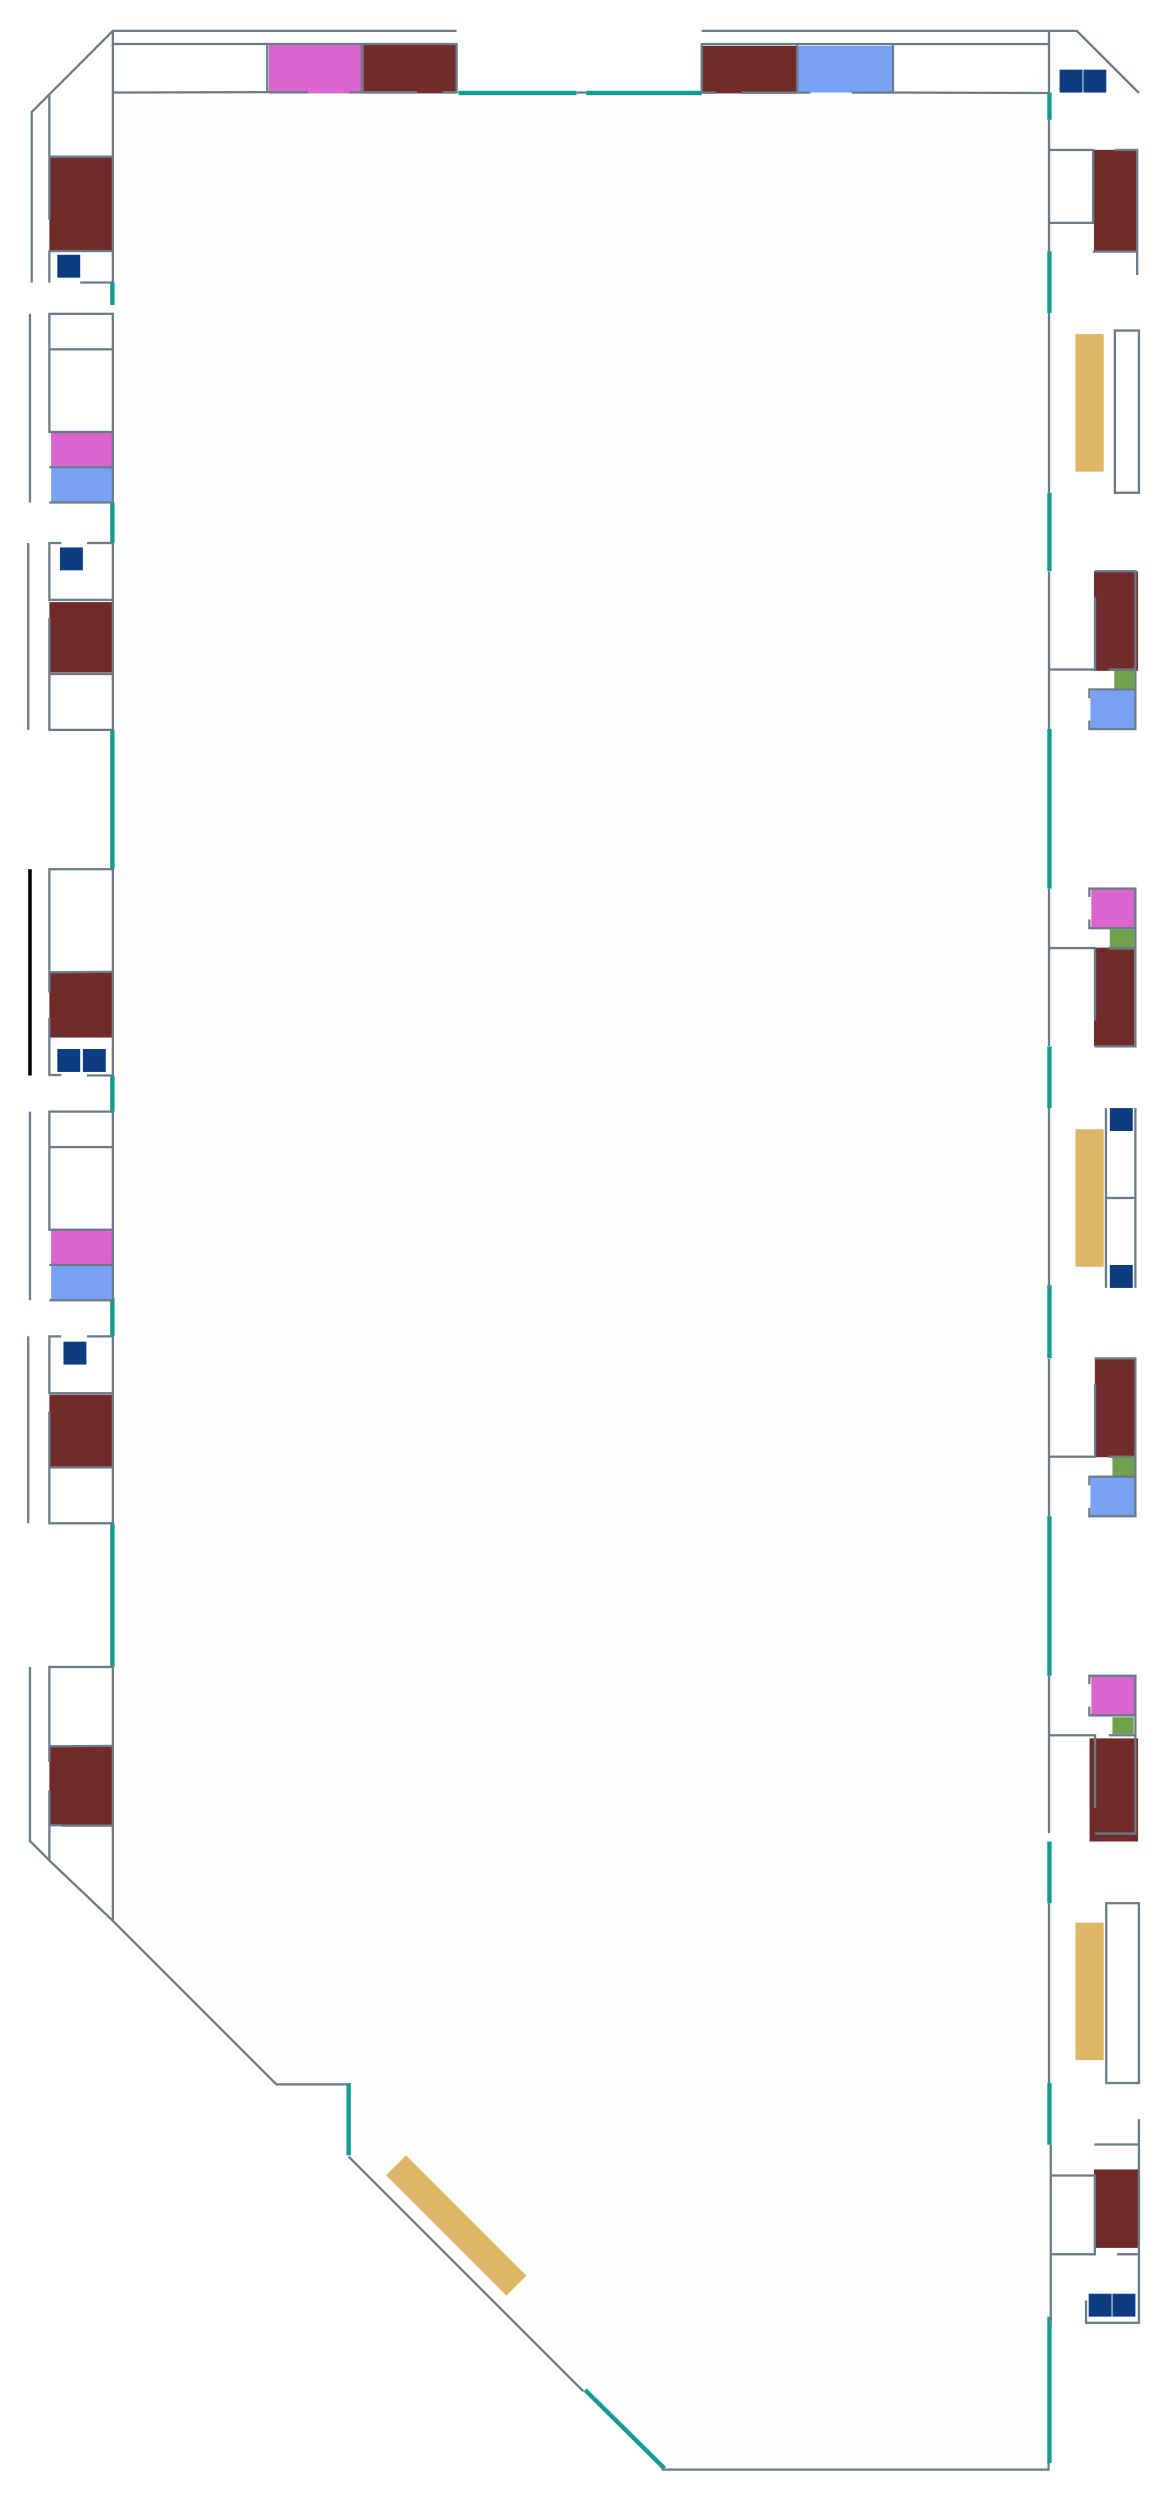
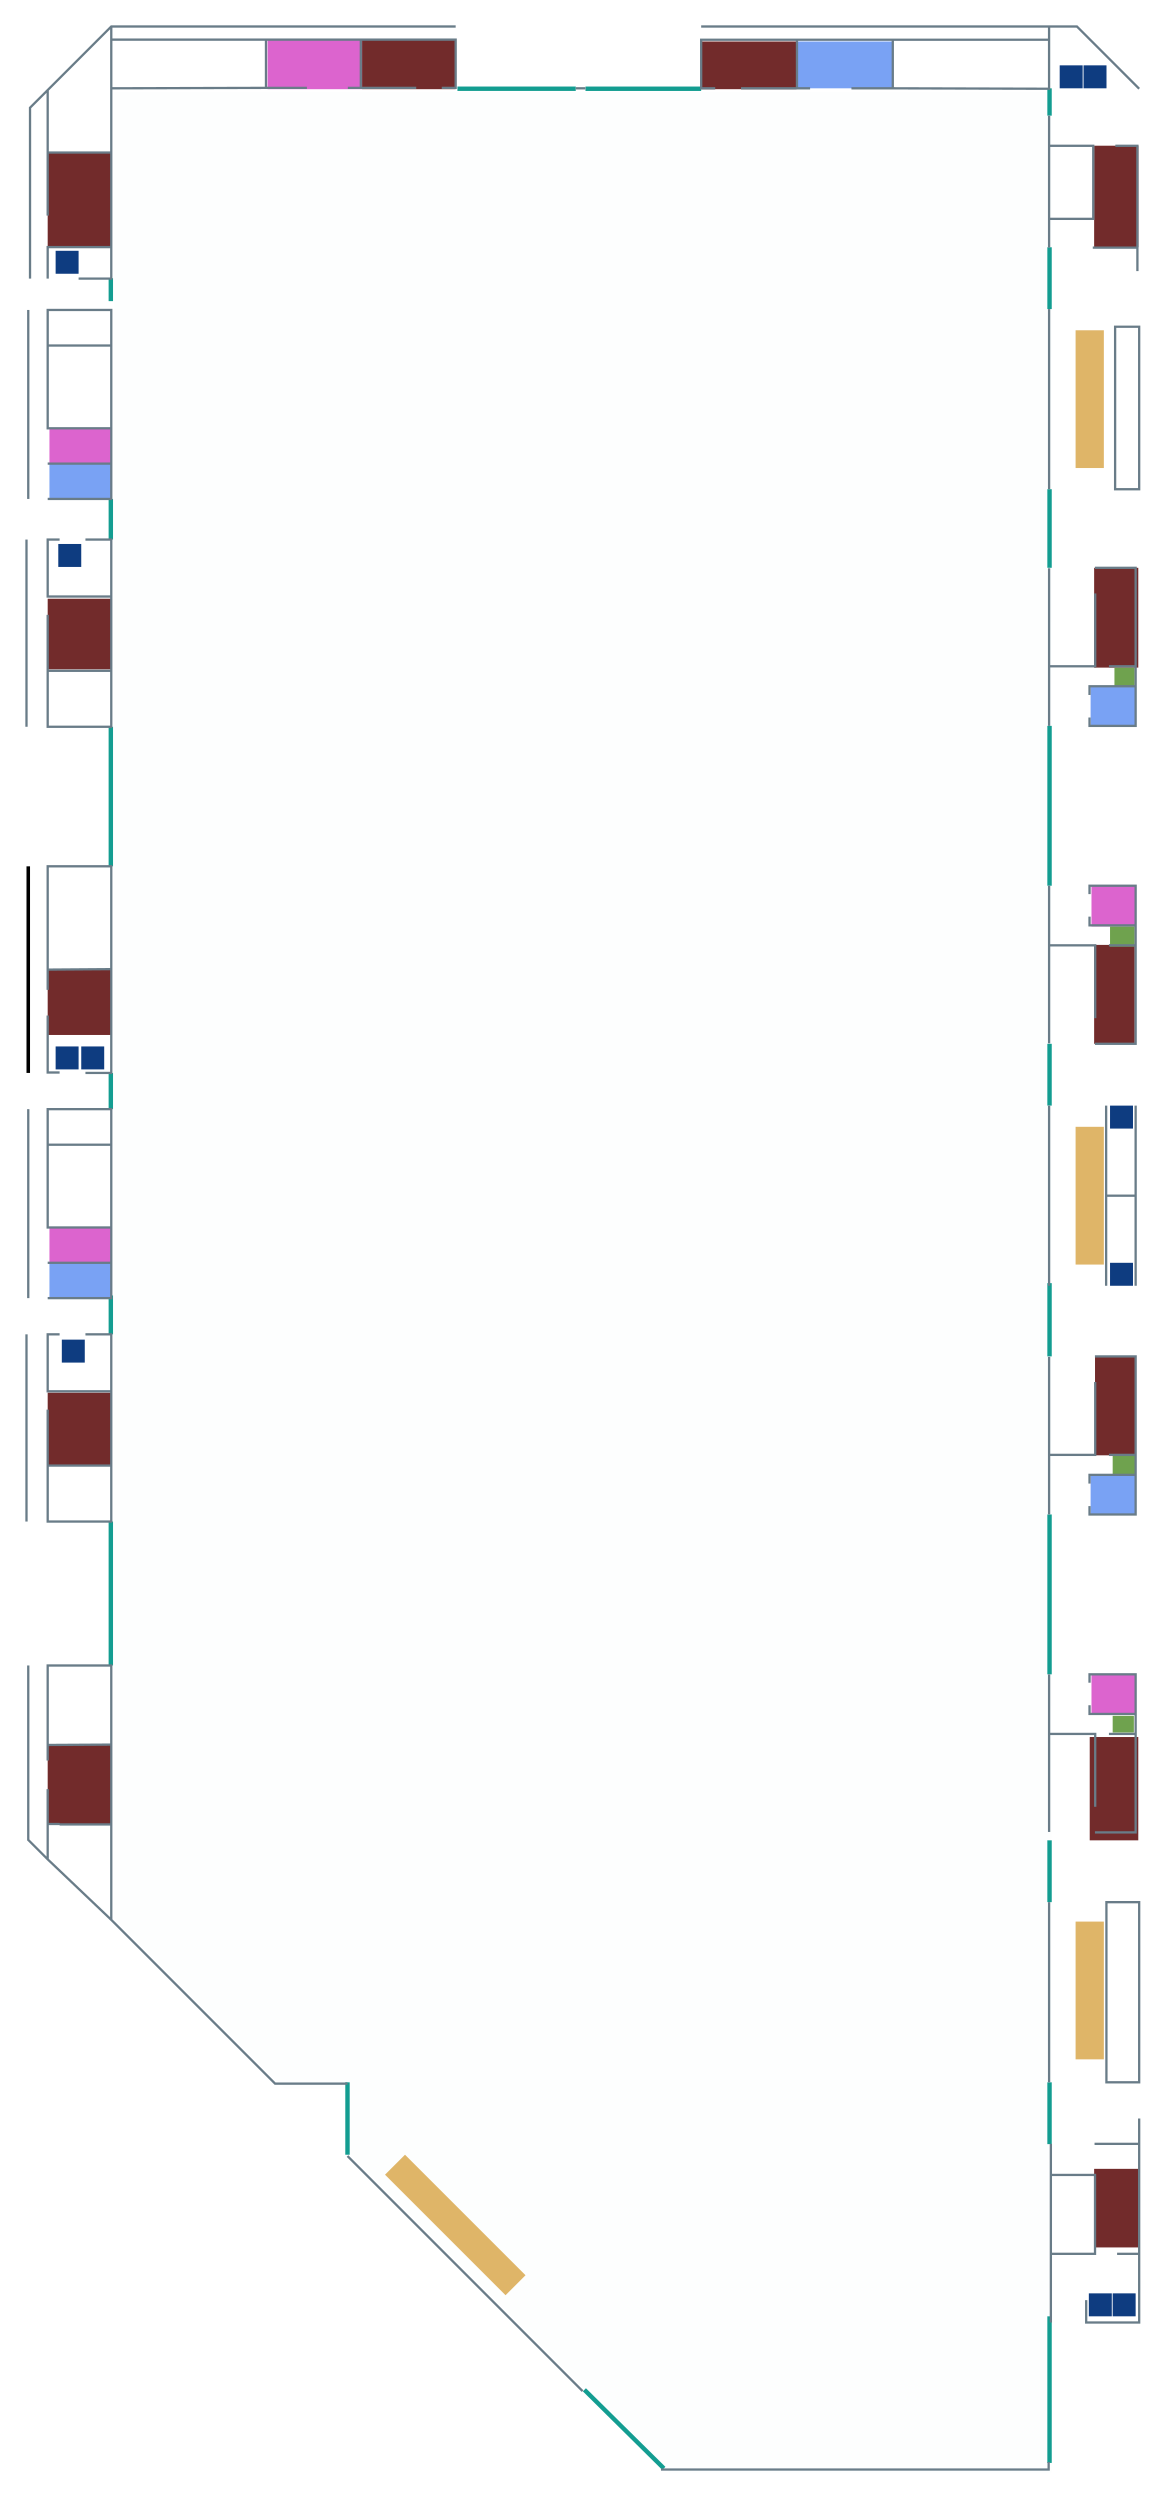
- <svg xmlns="http://www.w3.org/2000/svg" viewBox="2714 183 1322 2836" width="1322" height="2836">
+ <svg xmlns="http://www.w3.org/2000/svg" viewBox="2716 188 1320 2831" width="1320" height="2831">
  <style>path[id^="FLOOR"]{fill:#f8fafb}path[id^="WALL"],g[id^="WALL"] path{fill:none;stroke:#697c88;stroke-width:2.6}line[id*="DOOR"]{stroke:#139d91}</style>
  <g transform="matrix(1 0 0 1 0 0)">
    <g id="2.2">
      <path id="FLOOR__F3__H2.2" d="M3906.5 2989L3906.9 292L2845 292L2845 2360L3038 2553L3112 2553L3112 2627L3346 2861L3410 2925L3474 2989L3906.5 2989Z" fill="#CA0808" fill-opacity="0.2" />
      <g id="DOOR__F3__H2.2">
        <line id="DOORS__F3__H2.2__01" y1="-2.5" x2="166" y2="-2.5" transform="matrix(-4.37114e-08 1 1 4.37114e-08 3907 2811)" stroke="#00D0EB" stroke-width="5" />
        <line id="DOORS__F3__H2.2__02" y1="-2.5" x2="70" y2="-2.5" transform="matrix(-4.37114e-08 1 1 4.37114e-08 3907 2546)" stroke="#00D0EB" stroke-width="5" />
        <line id="DOORS__F3__H2.2__03" y1="-2.5" x2="70" y2="-2.5" transform="matrix(-4.37114e-08 1 1 4.37114e-08 3907 2272)" stroke="#00D0EB" stroke-width="5" />
        <line id="DOORS__F3__H2.2__04" y1="-2.5" x2="181" y2="-2.5" transform="matrix(-4.37114e-08 1 1 4.37114e-08 3907 1903)" stroke="#00D0EB" stroke-width="5" />
        <line id="DOORS__F3__H2.2__05" y1="-2.5" x2="83" y2="-2.5" transform="matrix(-4.37114e-08 1 1 4.37114e-08 3907 1641)" stroke="#00D0EB" stroke-width="5" />
        <line id="DOORS__F3__H2.2__06" y1="-2.5" x2="70" y2="-2.5" transform="matrix(-4.37114e-08 1 1 4.37114e-08 3907 1370)" stroke="#00D0EB" stroke-width="5" />
        <line id="DOORS__F3__H2.2__07" y1="-2.5" x2="181" y2="-2.5" transform="matrix(-4.37114e-08 1 1 4.37114e-08 3907 1010)" stroke="#00D0EB" stroke-width="5" />
        <line id="DOORS__F3__H2.2__08" y1="-2.5" x2="89" y2="-2.5" transform="matrix(-4.37114e-08 1 1 4.37114e-08 3907 742)" stroke="#00D0EB" stroke-width="5" />
        <line id="DOORS__F3__H2.2__09" y1="-2.5" x2="70" y2="-2.5" transform="matrix(-4.37114e-08 1 1 4.37114e-08 3907 468)" stroke="#00D0EB" stroke-width="5" />
        <line id="DOORS__F3__H2.2__10" y1="-2.5" x2="31" y2="-2.5" transform="matrix(-4.37114e-08 1 1 4.37114e-08 3907 288)" stroke="#00D0EB" stroke-width="5" />
        <line id="DOORS__F3__H2.2__11" y1="-2.5" x2="131" y2="-2.5" transform="matrix(-1 0 0 1 3510 291)" stroke="#00D0EB" stroke-width="5" />
        <line id="DOORS__F3__H2.2__12" y1="-2.5" x2="134" y2="-2.5" transform="matrix(-1 -8.74228e-08 -8.74228e-08 1 3368 291)" stroke="#00D0EB" stroke-width="5" />
        <line id="DOORS__F3__H2.2__13" y1="-2.5" x2="26" y2="-2.5" transform="matrix(4.37114e-08 -1 -1 -4.37114e-08 2839 529)" stroke="#00D0EB" stroke-width="5" />
        <line id="DOORS__F3__H2.2__14" y1="-2.5" x2="46" y2="-2.5" transform="matrix(4.37114e-08 -1 -1 -4.37114e-08 2839 799)" stroke="#00D0EB" stroke-width="5" />
        <line id="DOORS__F3__H2.2__15" y1="-2.5" x2="158" y2="-2.5" transform="matrix(4.37114e-08 -1 -1 -4.37114e-08 2839 1169)" stroke="#00D0EB" stroke-width="5" />
        <line id="DOORS__F3__H2.2__16" y1="-2.5" x2="41" y2="-2.5" transform="matrix(4.37114e-08 -1 -1 -4.37114e-08 2839 1444)" stroke="#00D0EB" stroke-width="5" />
        <line id="DOORS__F3__H2.2__17" y1="-2.5" x2="44" y2="-2.5" transform="matrix(4.37114e-08 -1 -1 -4.37114e-08 2839 1699)" stroke="#00D0EB" stroke-width="5" />
        <line id="DOORS__F3__H2.2__18" y1="-2.5" x2="163" y2="-2.5" transform="matrix(4.37114e-08 -1 -1 -4.37114e-08 2839 2074)" stroke="#00D0EB" stroke-width="5" />
        <line id="DOORS__F3__H2.2__19" y1="-2.5" x2="82" y2="-2.5" transform="matrix(4.37114e-08 -1 -1 -4.37114e-08 3107 2628)" stroke="#00D0EB" stroke-width="5" />
        <line id="DOORS__F3__H2.2__20" y1="-2.5" x2="126.574" y2="-2.5" transform="matrix(-0.711046 -0.703146 -0.703146 0.711046 3466 2985)" stroke="#00D0EB" stroke-width="5" />
      </g>
      <g id="STAIRS__F3__H2.2">
        <rect id="STAIRS__F3__H2.2_13" width="107" height="72" transform="matrix(-4.37114e-08 1 1 4.37114e-08 2770 361)" fill="#722B2B" />
        <rect id="STAIRS__F3__H2.2_12" width="56" height="106" transform="matrix(-4.37114e-08 1 1 4.37114e-08 3126 233)" fill="#722B2B" />
        <rect id="STAIRS__F3__H2.2_11" width="54" height="108" transform="matrix(-4.37114e-08 1 1 4.37114e-08 3510 235)" fill="#722B2B" />
        <rect id="STAIRS__F3__H2.2_10" width="115" height="50" transform="matrix(-4.37114e-08 1 1 4.37114e-08 3955 353)" fill="#722B2B" />
        <rect id="STAIRS__F3__H2.2_09" width="113" height="50" transform="matrix(-4.37114e-08 1 1 4.37114e-08 3955 831)" fill="#722B2B" />
        <rect id="STAIRS__F3__H2.2_08" width="112" height="46" transform="matrix(-4.37114e-08 1 1 4.37114e-08 3955 1258)" fill="#722B2B" />
        <rect id="STAIRS__F3__H2.2_07" width="112" height="46" transform="matrix(-4.37114e-08 1 1 4.37114e-08 3956 1724)" fill="#722B2B" />
        <rect id="STAIRS__F3__H2.2_06" width="117" height="55" transform="matrix(-4.37114e-08 1 1 4.37114e-08 3950 2155)" fill="#722B2B" />
        <rect id="STAIRS__F3__H2.2_05" width="80" height="72" transform="matrix(-4.37114e-08 1 1 4.37114e-08 2770 866)" fill="#722B2B" />
        <rect id="STAIRS__F3__H2.2_04" width="74" height="72" transform="matrix(-4.37114e-08 1 1 4.37114e-08 2770 1286)" fill="#722B2B" />
        <rect id="STAIRS__F3__H2.2_03" width="83" height="72" transform="matrix(-4.37114e-08 1 1 4.37114e-08 2770 1765)" fill="#722B2B" />
        <rect id="STAIRS__F3__H2.2_02" width="90" height="72" transform="matrix(-4.37114e-08 1 1 4.37114e-08 2770 2164)" fill="#722B2B" />
        <rect id="STAIRS__F3__H2.2_01" width="89" height="50" transform="matrix(-4.37114e-08 1 1 4.37114e-08 3955 2644)" fill="#722B2B" />
      </g>
      <g id="WC_FEMALE__F3__H2.2">
        <rect id="WC_FEMALE__F3__H2.2_06" width="40" height="70" transform="matrix(-4.37114e-08 1 1 4.37114e-08 2772 1578)" fill="#DC64CE" />
        <rect id="WC_FEMALE__F3__H2.2_06_2" width="40" height="70" transform="matrix(-4.37114e-08 1 1 4.37114e-08 2772 673)" fill="#DC64CE" />
        <rect id="WC_FEMALE__F3__H2.2_04" width="56" height="107" transform="matrix(-4.37114e-08 1 1 4.37114e-08 3019 233)" fill="#DC64CE" />
        <rect id="WC_FEMALE__F3__H2.2_03" width="46" height="50" transform="matrix(-4.37114e-08 1 1 4.37114e-08 3952 1191)" fill="#DC64CE" />
        <rect id="WC_FEMALE__F3__H2.2_03_2" width="46" height="50" transform="matrix(-4.37114e-08 1 1 4.37114e-08 3952 2084)" fill="#DC64CE" />
      </g>
      <g id="WC_MALE__F3__H2.2">
        <rect id="WC_MALE__F3__H2.2_01" width="45" height="51" transform="matrix(-4.37114e-08 1 1 4.37114e-08 3951 1858)" fill="#79A2F4" />
        <rect id="WC_MALE__F3__H2.2_01_2" width="45" height="51" transform="matrix(-4.37114e-08 1 1 4.37114e-08 3951 966)" fill="#79A2F4" />
        <rect id="WC_MALE__F3__H2.2_01_3" width="40" height="70" transform="matrix(-4.37114e-08 1 1 4.37114e-08 2772 713)" fill="#79A2F4" />
        <rect id="WC_MALE__F3__H2.2_01_4" width="53" height="109" transform="matrix(-4.37114e-08 1 1 4.37114e-08 3618 235)" fill="#79A2F4" />
        <rect id="WC_MALE__F3__H2.2_01_5" width="40" height="70" transform="matrix(-4.37114e-08 1 1 4.37114e-08 2772 1618)" fill="#79A2F4" />
      </g>
      <g id="WC_ACCESSIBLE__F3__H2.2">
        <rect id="WC_ACCESSIBLE__F3__H2.2_04" width="24" height="19" transform="matrix(-1 -8.74228e-08 -8.74228e-08 1 4000 2131)" fill="#6FA24E" />
        <rect id="WC_ACCESSIBLE__F3__H2.2_03" width="26" height="23" transform="matrix(-1 -8.74228e-08 -8.74228e-08 1 4002 1836)" fill="#6FA24E" />
        <rect id="WC_ACCESSIBLE__F3__H2.2_02" width="28" height="23" transform="matrix(-1 -8.74228e-08 -8.74228e-08 1 4001 1237)" fill="#6FA24E" />
        <rect id="WC_ACCESSIBLE__F3__H2.2_01" width="22" height="23" transform="matrix(-4.37114e-08 1 1 4.37114e-08 3978 944)" fill="#6FA24E" />
      </g>
      <g id="ESCALATORS__F3__H2.2_">
        <rect id="ESCALATORS__F3__H2.2_04" width="156" height="32" transform="matrix(-4.37114e-08 1 1 4.37114e-08 3934 2364)" fill="#DFB568" />
        <rect id="ESCALATORS__F3__H2.2_03" width="156" height="32" transform="matrix(-4.37114e-08 1 1 4.37114e-08 3934 1464)" fill="#DFB568" />
        <rect id="ESCALATORS__F3__H2.2_02" width="156" height="32" transform="matrix(-4.37114e-08 1 1 4.37114e-08 3934 562)" fill="#DFB568" />
        <rect id="ESCALATORS__F3__H2.2_01" width="193" height="32" transform="matrix(0.707107 0.707107 0.707107 -0.707107 3152 2650.63)" fill="#DFB568" />
      </g>
      <g id="ELEVATORS__F3__H2.2">
        <g id="ELEVATORS__F3__H2.2_08">
          <path d="M3949 2785L3949 2811L3975 2811L3975 2785L3949 2785Z" fill="#0E3C80" />
          <path d="M3976 2785L3976 2811L4002 2811L4002 2785L3976 2785Z" fill="#0E3C80" />
        </g>
        <path id="ELEVATORS__F3__H2.2_07" d="M3973 1618L3973 1644L3999 1644L3999 1618L3973 1618Z" fill="#0E3C80" />
        <path id="ELEVATORS__F3__H2.2_06" d="M3973 1440L3973 1466L3999 1466L3999 1440L3973 1440Z" fill="#0E3C80" />
        <g id="ELEVATORS__F3__H2.2_05">
          <path d="M3916 262L3916 288L3942 288L3942 262L3916 262Z" fill="#0E3C80" />
          <path d="M3943 262L3943 288L3969 288L3969 262L3943 262Z" fill="#0E3C80" />
        </g>
        <path id="ELEVATORS__F3__H2.2_04" d="M2779 472L2779 498L2805 498L2805 472L2779 472Z" fill="#0E3C80" />
        <g id="ELEVATORS__F3__H2.2_03">
          <path d="M2779 1373L2779 1399L2805 1399L2805 1373L2779 1373Z" fill="#0E3C80" />
          <path d="M2808 1373L2808 1399L2834 1399L2834 1373L2808 1373Z" fill="#0E3C80" />
        </g>
        <path id="ELEVATORS__F3__H2.2_02" d="M2782 804L2782 830L2808 830L2808 804L2782 804Z" fill="#0E3C80" />
        <path id="ELEVATORS__F3__H2.2_01" d="M2786 1705L2786 1731L2812 1731L2812 1705L2786 1705Z" fill="#0E3C80" />
      </g>
      <g id="WALL__F3__H2.2">
        <path id="WALLS__F3__H2.2__01" d="M2770 1338L2770 1402.5L2783.5 1402.5M2812.75 1403L2842 1403L2842 1285.45M2842 1285.45L2842 1169L2770 1169L2770 1286M2842 1285.45L2770 1286M2770 1286L2770 1308.9" stroke="black" stroke-width="4" />
        <path id="WALLS__F3__H2.2__02" d="M3956.22 860L3956.22 942.5L3904 942.5M3904 831.5L3904 1010M4002 942.5L3971.75 942.5M4002 942.5L4002 831L3955.9 831M4002 942.5L4002 965.127M4002 965.127L4002 1010L3949.78 1010L3949.78 1000.5M4002 965.127L3949.78 965.127L3949.78 975" stroke="black" stroke-width="4" />
        <path id="WALLS__F3__H2.2__03" d="M3956.22 1753L3956.22 1835.5L3904 1835.5M3904 1724.5L3904 1903M4002 1835.5L3971.75 1835.5M4002 1835.5L4002 1724L3955.9 1724M4002 1835.5L4002 1858.13M4002 1858.13L4002 1903L3949.78 1903L3949.78 1893.5M4002 1858.13L3949.78 1858.13L3949.78 1868" stroke="black" stroke-width="4" />
        <path id="WALLS__F3__H2.2__04" d="M3956.22 1341L3956.22 1258.5L3904 1258.5M3904 1369.5L3904 1191M4002 1258.5L3971.75 1258.5M4002 1258.5L4002 1370L3955.9 1370M4002 1258.5L4002 1235.87M4002 1235.87L4002 1191L3949.78 1191L3949.78 1200.5M4002 1235.87L3949.78 1235.87L3949.78 1226" stroke="black" stroke-width="4" />
        <path id="WALLS__F3__H2.2__05" d="M3956.22 2234L3956.22 2151.5L3904 2151.5M3904 2262.5L3904 2084M4002 2151.5L3971.75 2151.5M4002 2151.5L4002 2263L3955.9 2263M4002 2151.5L4002 2128.87M4002 2128.87L4002 2084L3949.78 2084L3949.78 2093.5M4002 2128.87L3949.78 2128.87L3949.78 2119" stroke="black" stroke-width="4" />
        <path id="WALLS__F3__H2.2__06" d="M3904 742L3904 538M3978.76 558C3987.84 558 4006 558 4006 558L4006 742L3978.76 742L3978.76 558Z" stroke="black" stroke-width="4" />
        <path id="WALLS__F3__H2.2__07" d="M3904 1644L3904 1440M4002 1644L4002 1542M4002 1440L4002 1542M4002 1542L3968.59 1542M3968.59 1644L3968.59 1542L3968.59 1440" stroke="black" stroke-width="4" />
        <path id="WALLS__F3__H2.2__08" d="M3904 2546L3904 2342M3968.91 2342C3981.27 2342 4006 2342 4006 2342L4006 2546L3968.91 2546L3968.91 2342Z" stroke="black" stroke-width="4" />
        <path id="WALLS__F3__H2.2__09" d="M3904 353.097L3904 435.832L3904 468.424M3904 435.832L3954 435.832L3954 353.097L3904 353.097M3904 319L3904 353.097M4004 468.425L4004 353.097L3979 353.097M4004 468.425L3953.46 468.425M4004 468.425L4004 495" stroke="black" stroke-width="4" />
        <path id="WALLS__F3__H2.2__10" d="M3906 2740.24L3906 2650.9L3906 2615.7M3906 2650.9L3956 2650.9L3956 2740.24L3906 2740.24M3906 2818L3906 2740.24M4006 2740.24L4006 2615.7M4006 2740.24L3981 2740.24M4006 2740.24L4006 2818L3946 2818L3946 2792.66M4006 2615.7L3955.46 2615.7M4006 2615.7L4006 2587" stroke="black" stroke-width="4" />
        <path id="WALLS__F3__H2.2__11" d="M3727 288L3727 233M3727 288L3680.17 288M3727 288L3903.97 288.5L3903.97 233M3727 233L3618.5 233M3727 233L3903.97 233M3525.91 288L3510 288L3510 233L3618.5 233M3618.5 233L3618.5 288M3633.35 288L3555.11 288M3903.97 233L3903.97 218M3903.97 218L3935.5 218L4006 288.5M3903.97 218L3510 218" stroke="black" stroke-width="4" />
        <path id="WALLS__F3__H2.2__12" d="M3379 288L3368 288" stroke="black" stroke-width="4" />
        <path id="WALLS__F3__H2.2__13" d="M2770 503.5L2770 467.812L2842 467.812M2770 360.75L2842 360.75M2770 360.75L2770 290M2770 360.75L2770 432.125M2842 288L2842 360.75M2842 360.75L2842 467.812M2805 503.5L2842 503.5L2842 467.812M3017.19 287.504L3017.19 232.894M3017.19 287.504L3063.54 287.504M3017.19 287.504L2842 288L2842 232.894M3017.19 232.894L3124.59 232.894M3017.19 232.894L2842 232.894M3216.25 287.504L3232 287.504L3232 232.894L3124.59 232.894M3124.59 232.894L3124.59 287.504M3109.9 287.504L3187.34 287.504M2842 232.894L2842 218M2770 290L2842 218L3232 218M2770 290L2750 310L2750 503.5" stroke="black" stroke-width="4" />
        <path id="WALLS__F3__H2.2__14" d="M2842 673L2770 673L2770 579.277M2842 713L2842 673L2842 539L2770 539L2770 579.277M2770 579.277L2842 579.277M2770 753L2842 753L2842 713M2842 713L2770 713M2748 539L2748 753" stroke="black" stroke-width="4" />
        <path id="WALLS__F3__H2.2__15" d="M2842 1578L2770 1578L2770 1484.28M2842 1618L2842 1578L2842 1444L2770 1444L2770 1484.28M2770 1484.28L2842 1484.28M2770 1658L2842 1658L2842 1618M2842 1618L2770 1618M2748 1444L2748 1658" stroke="black" stroke-width="4" />
        <path id="WALLS__F3__H2.2__16" d="M2783.5 799L2770 799L2770 863.5L2842 863.5M2812.75 799L2842 799L2842 863.5M2842 863.5L2842 947.625M2770 884.25L2770 947.625M2770 947.625L2770 1011L2842 1011L2842 947.625M2770 947.625L2842 947.625M2746 799L2746 1011" stroke="black" stroke-width="4" />
        <path id="WALLS__F3__H2.2__17" d="M2783.5 1699L2770 1699L2770 1763.5L2842 1763.5M2812.75 1699L2842 1699L2842 1763.5M2842 1763.5L2842 1847.62M2770 1784.25L2770 1847.62M2770 1847.62L2770 1911L2842 1911L2842 1847.62M2770 1847.62L2842 1847.62M2746 1699L2746 1911" stroke="black" stroke-width="4" />
        <path id="WALLS__F3__H2.2__18" d="M3464.5 2984.5L3903.5 2984.5L3903.5 2976M2770 2253.5L2770 2214M2770 2253.5L2783.5 2253.5M2770 2253.5L2770 2293.5M2748 2074L2748 2271.5L2770 2293.5L2842.5 2362.5L3027.5 2547.5L3109.5 2547.5M2783.5 2254L2842 2254L2842 2163.58M2842 2163.58L2842 2074L2770 2074L2770 2164M2842 2163.58L2770 2164M2770 2164L2770 2181.62M2842 2253.5L2842 2362M3109.5 2629.5L3287 2807L3375.75 2895.75" stroke="black" stroke-width="4" />
        <line id="WALLS__F3__H2.2__19" y1="-2" x2="234" y2="-2" transform="matrix(4.37114e-08 1 1 -4.37114e-08 2750 1169)" stroke="black" stroke-width="4" />
      </g>
    </g>
  </g>
</svg>
